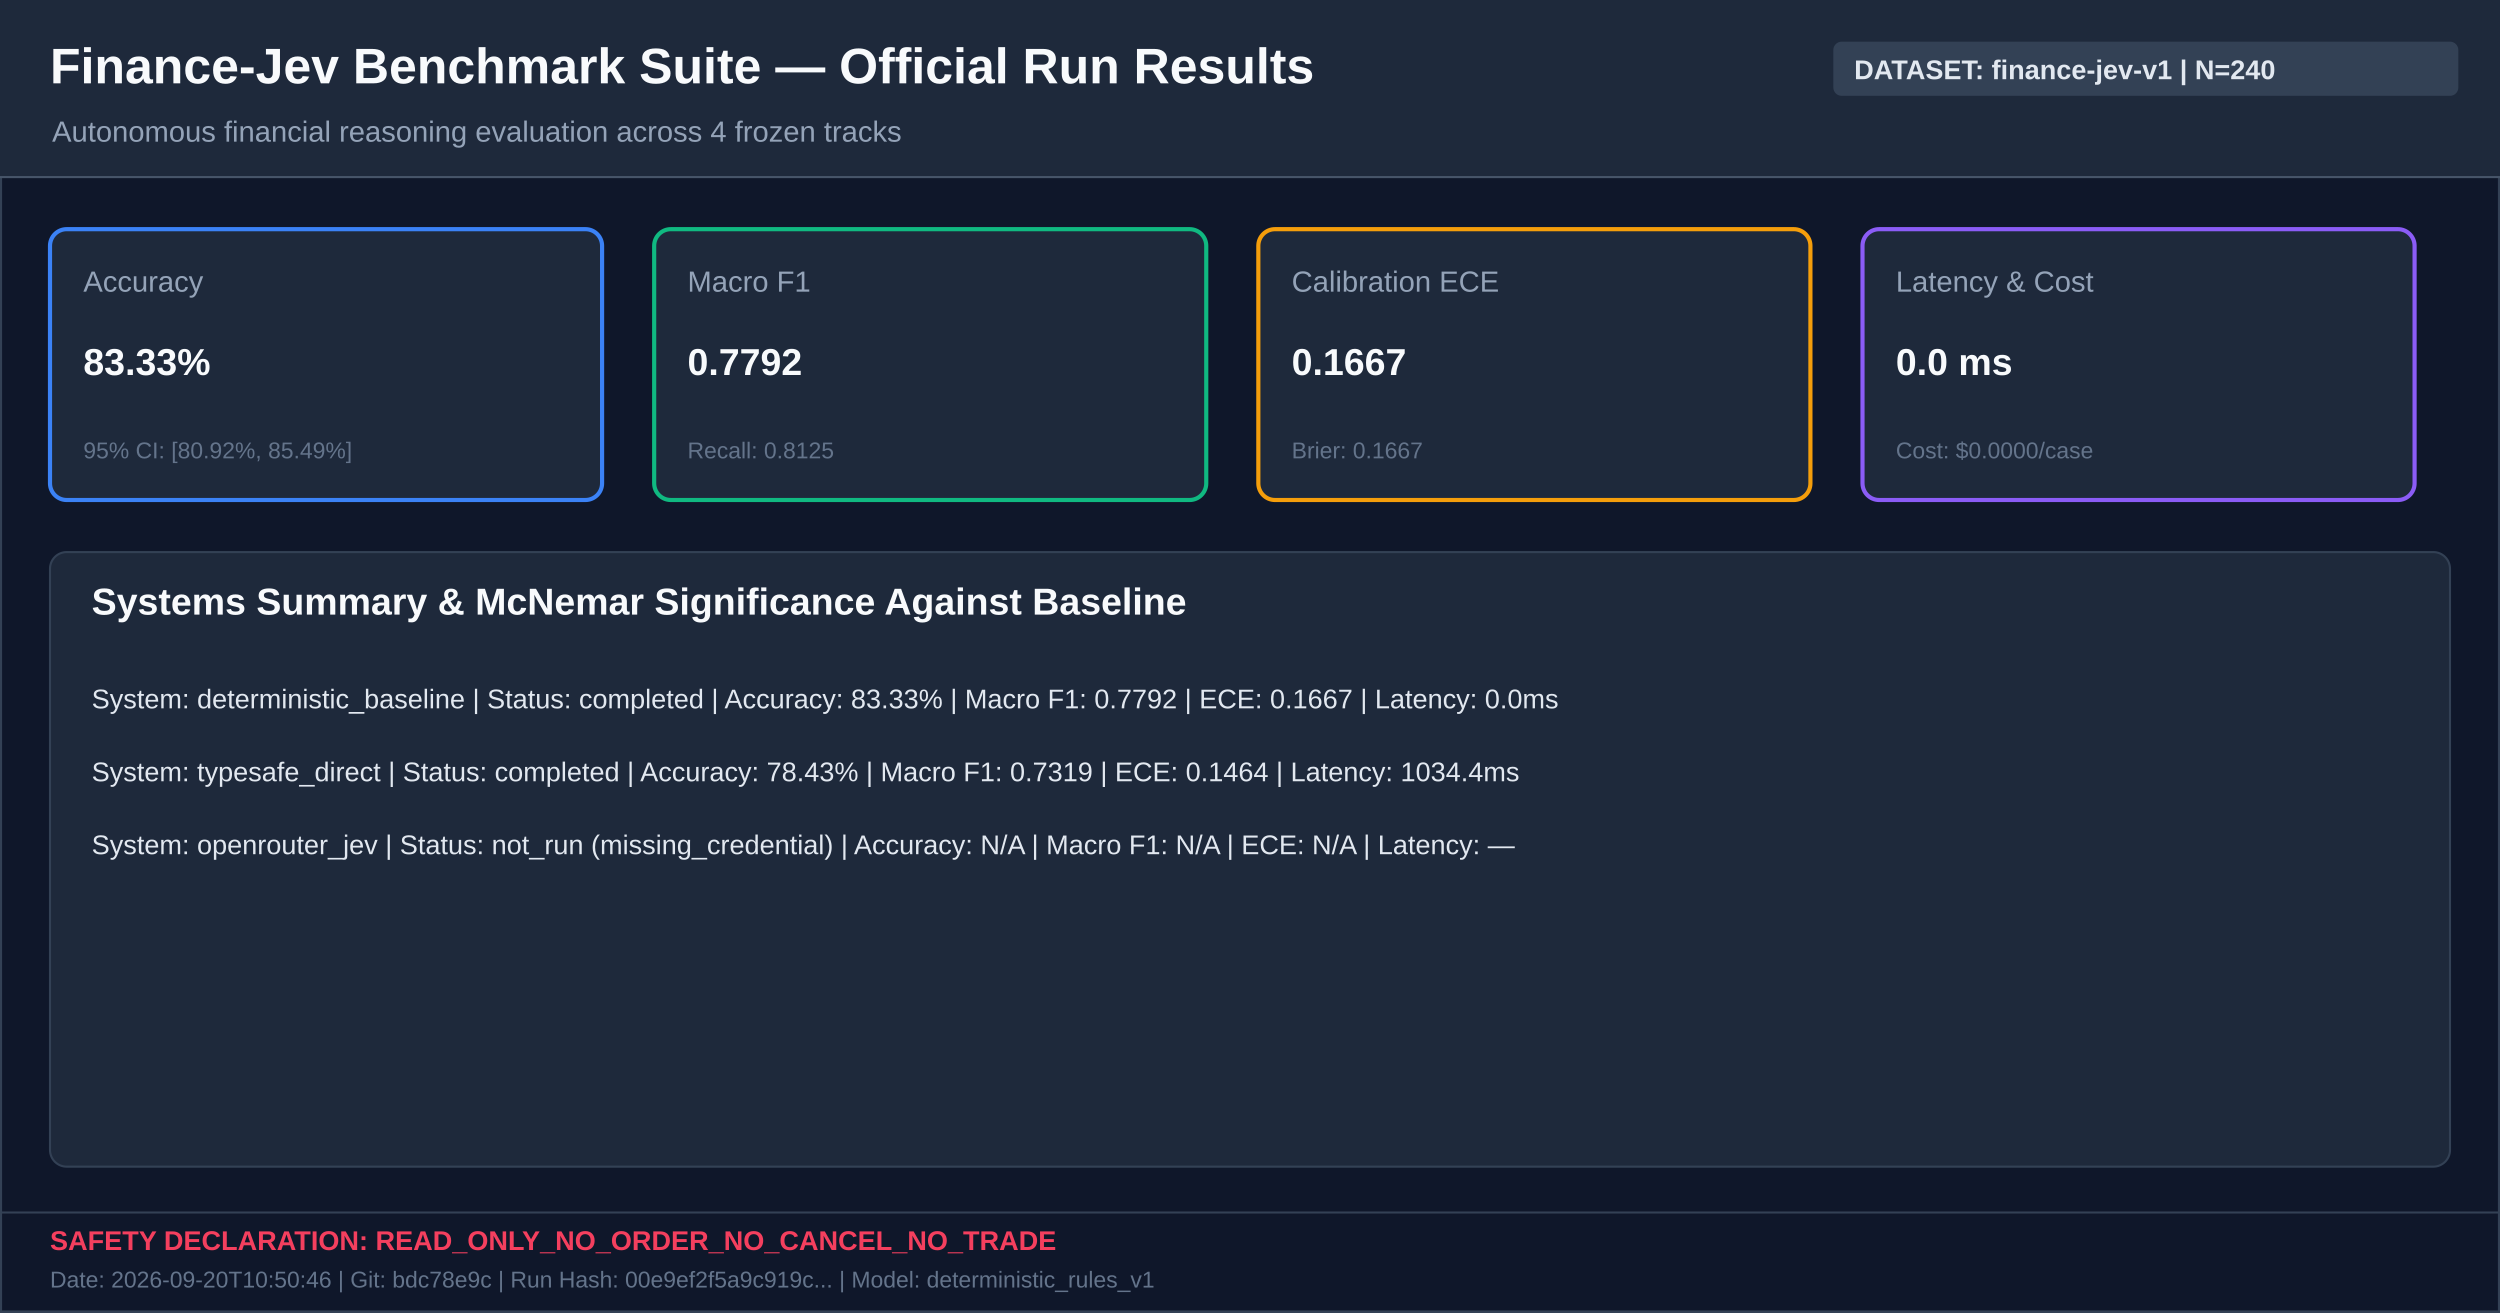
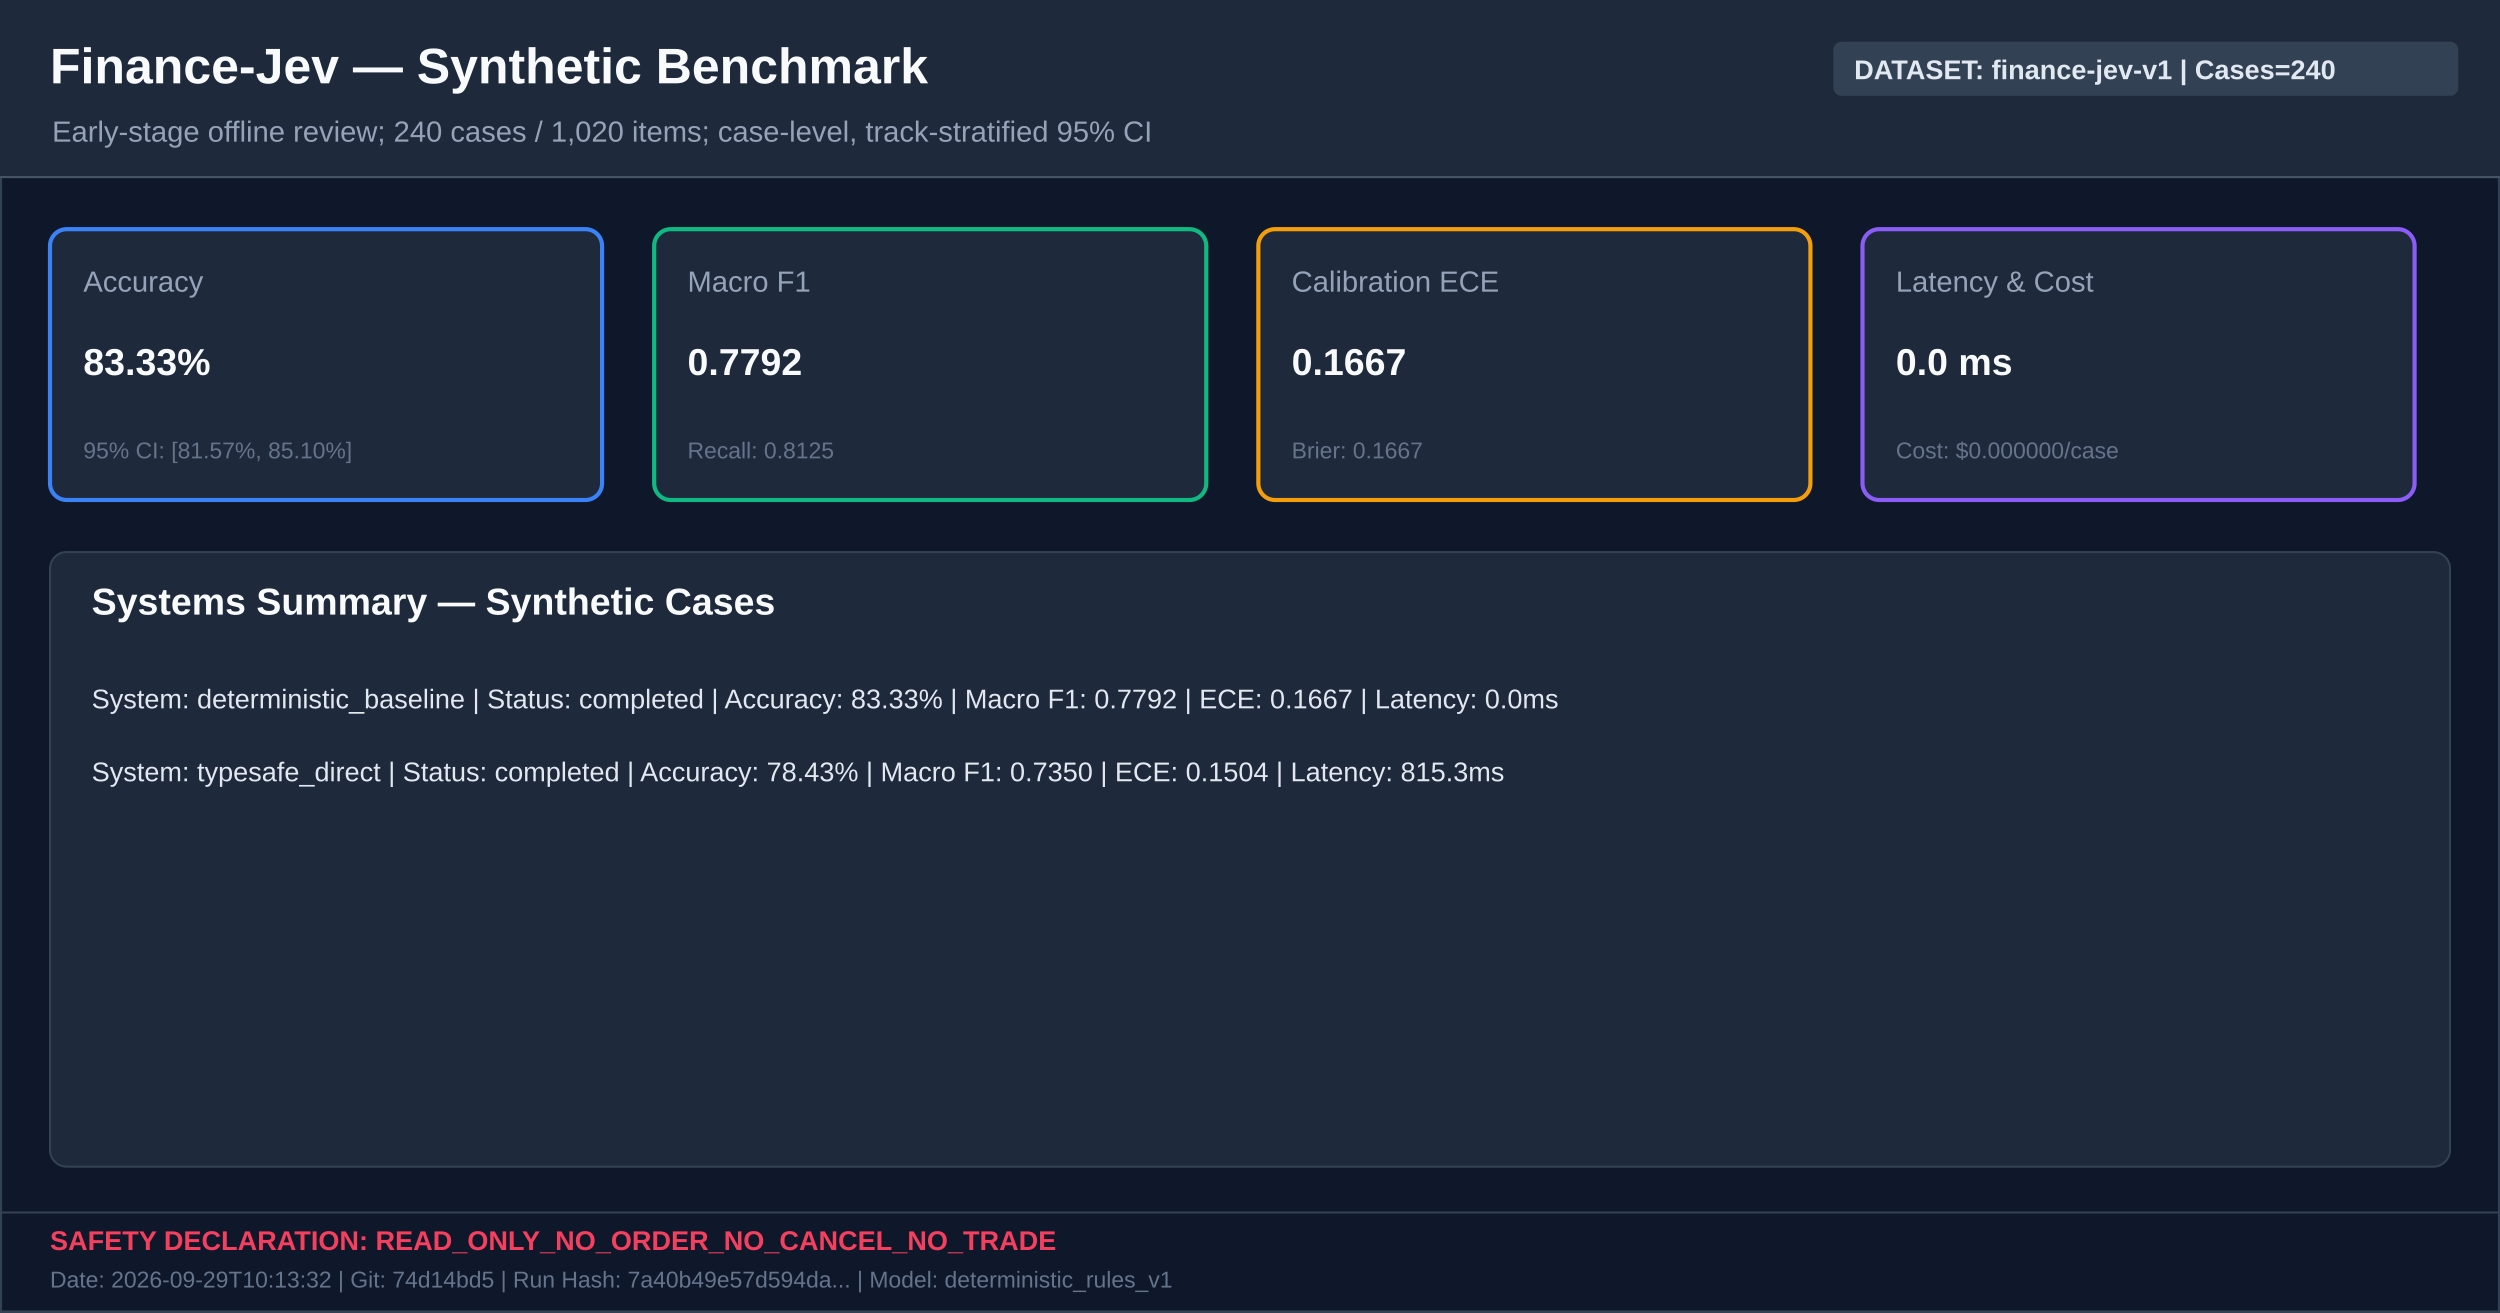
<svg xmlns="http://www.w3.org/2000/svg" width="1200" height="630" viewBox="0 0 1200 630">
  <style>
    .title { font-family: -apple-system, BlinkMacSystemFont, 'Segoe UI', Arial, sans-serif; font-size: 24px; font-weight: bold; fill: #f8fafc; }
    .subtitle { font-family: -apple-system, BlinkMacSystemFont, 'Segoe UI', Arial, sans-serif; font-size: 14px; fill: #94a3b8; }
    .heading { font-family: -apple-system, BlinkMacSystemFont, 'Segoe UI', Arial, sans-serif; font-size: 18px; font-weight: bold; fill: #f8fafc; }
    .body { font-family: -apple-system, BlinkMacSystemFont, 'Segoe UI', Arial, sans-serif; font-size: 13px; fill: #e2e8f0; }
    .meta { font-family: -apple-system, BlinkMacSystemFont, 'Segoe UI', Arial, sans-serif; font-size: 11px; fill: #64748b; }
    .safety { font-family: -apple-system, BlinkMacSystemFont, 'Segoe UI', Arial, sans-serif; font-size: 13px; font-weight: bold; fill: #f43f5e; }
  </style>
  <rect width="1200" height="630" fill="#0f172a" stroke="#334155" stroke-width="2" />
  <rect width="1200" height="85" fill="#1e293b" />
  <line x1="0" y1="85" x2="1200" y2="85" stroke="#475569" stroke-width="1" />
  <rect x="880" y="20" width="300" height="26" rx="4" fill="#334155" />
-   <text x="890" y="38" class="body" font-weight="bold">DATASET: finance-jev-v1 | N=240</text>
-   <text x="24" y="40" class="title">Finance-Jev Benchmark Suite — Official Run Results</text>
-   <text x="25" y="68" class="subtitle">Autonomous financial reasoning evaluation across 4 frozen tracks</text>
+   <text x="890" y="38" class="body" font-weight="bold">DATASET: finance-jev-v1 | Cases=240</text>
+   <text x="24" y="40" class="title">Finance-Jev — Synthetic Benchmark</text>
+   <text x="25" y="68" class="subtitle">Early-stage offline review; 240 cases / 1,020 items; case-level, track-stratified 95% CI</text>
  <rect x="24" y="110" width="265" height="130" rx="8" fill="#1e293b" stroke="#3b82f6" stroke-width="2" />
  <text x="40" y="140" class="subtitle">Accuracy</text>
  <text x="40" y="180" class="heading" font-size="28px">83.33%</text>
-   <text x="40" y="220" class="meta">95% CI: [80.92%, 85.49%]</text>
+   <text x="40" y="220" class="meta">95% CI: [81.57%, 85.10%]</text>
  <rect x="314" y="110" width="265" height="130" rx="8" fill="#1e293b" stroke="#10b981" stroke-width="2" />
  <text x="330" y="140" class="subtitle">Macro F1</text>
  <text x="330" y="180" class="heading" font-size="28px">0.7792</text>
  <text x="330" y="220" class="meta">Recall: 0.8125</text>
  <rect x="604" y="110" width="265" height="130" rx="8" fill="#1e293b" stroke="#f59e0b" stroke-width="2" />
  <text x="620" y="140" class="subtitle">Calibration ECE</text>
  <text x="620" y="180" class="heading" font-size="28px">0.1667</text>
  <text x="620" y="220" class="meta">Brier: 0.1667</text>
  <rect x="894" y="110" width="265" height="130" rx="8" fill="#1e293b" stroke="#8b5cf6" stroke-width="2" />
  <text x="910" y="140" class="subtitle">Latency &amp; Cost</text>
  <text x="910" y="180" class="heading" font-size="28px">0.0 ms</text>
-   <text x="910" y="220" class="meta">Cost: $0.0000/case</text>
+   <text x="910" y="220" class="meta">Cost: $0.000000/case</text>
  <rect x="24" y="265" width="1152" height="295" rx="8" fill="#1e293b" stroke="#334155" />
-   <text x="44" y="295" class="heading">Systems Summary &amp; McNemar Significance Against Baseline</text>
+   <text x="44" y="295" class="heading">Systems Summary — Synthetic Cases</text>
  <text x="44" y="340" class="body">System: deterministic_baseline | Status: completed | Accuracy: 83.33% | Macro F1: 0.7792 | ECE: 0.1667 | Latency: 0.0ms</text>
-   <text x="44" y="375" class="body">System: typesafe_direct | Status: completed | Accuracy: 78.43% | Macro F1: 0.7319 | ECE: 0.1464 | Latency: 1034.4ms</text>
-   <text x="44" y="410" class="body">System: openrouter_jev | Status: not_run (missing_credential) | Accuracy: N/A | Macro F1: N/A | ECE: N/A | Latency: —</text>
+   <text x="44" y="375" class="body">System: typesafe_direct | Status: completed | Accuracy: 78.43% | Macro F1: 0.7350 | ECE: 0.1504 | Latency: 815.3ms</text>
  <line x1="0" y1="582" x2="1200" y2="582" stroke="#334155" stroke-width="1" />
  <text x="24" y="600" class="safety">SAFETY DECLARATION: READ_ONLY_NO_ORDER_NO_CANCEL_NO_TRADE</text>
-   <text x="24" y="618" class="meta">Date: 2026-09-20T10:50:46 | Git: bdc78e9c | Run Hash: 00e9ef2f5a9c919c... | Model: deterministic_rules_v1</text>
+   <text x="24" y="618" class="meta">Date: 2026-09-29T10:13:32 | Git: 74d14bd5 | Run Hash: 7a40b49e57d594da... | Model: deterministic_rules_v1</text>
</svg>
